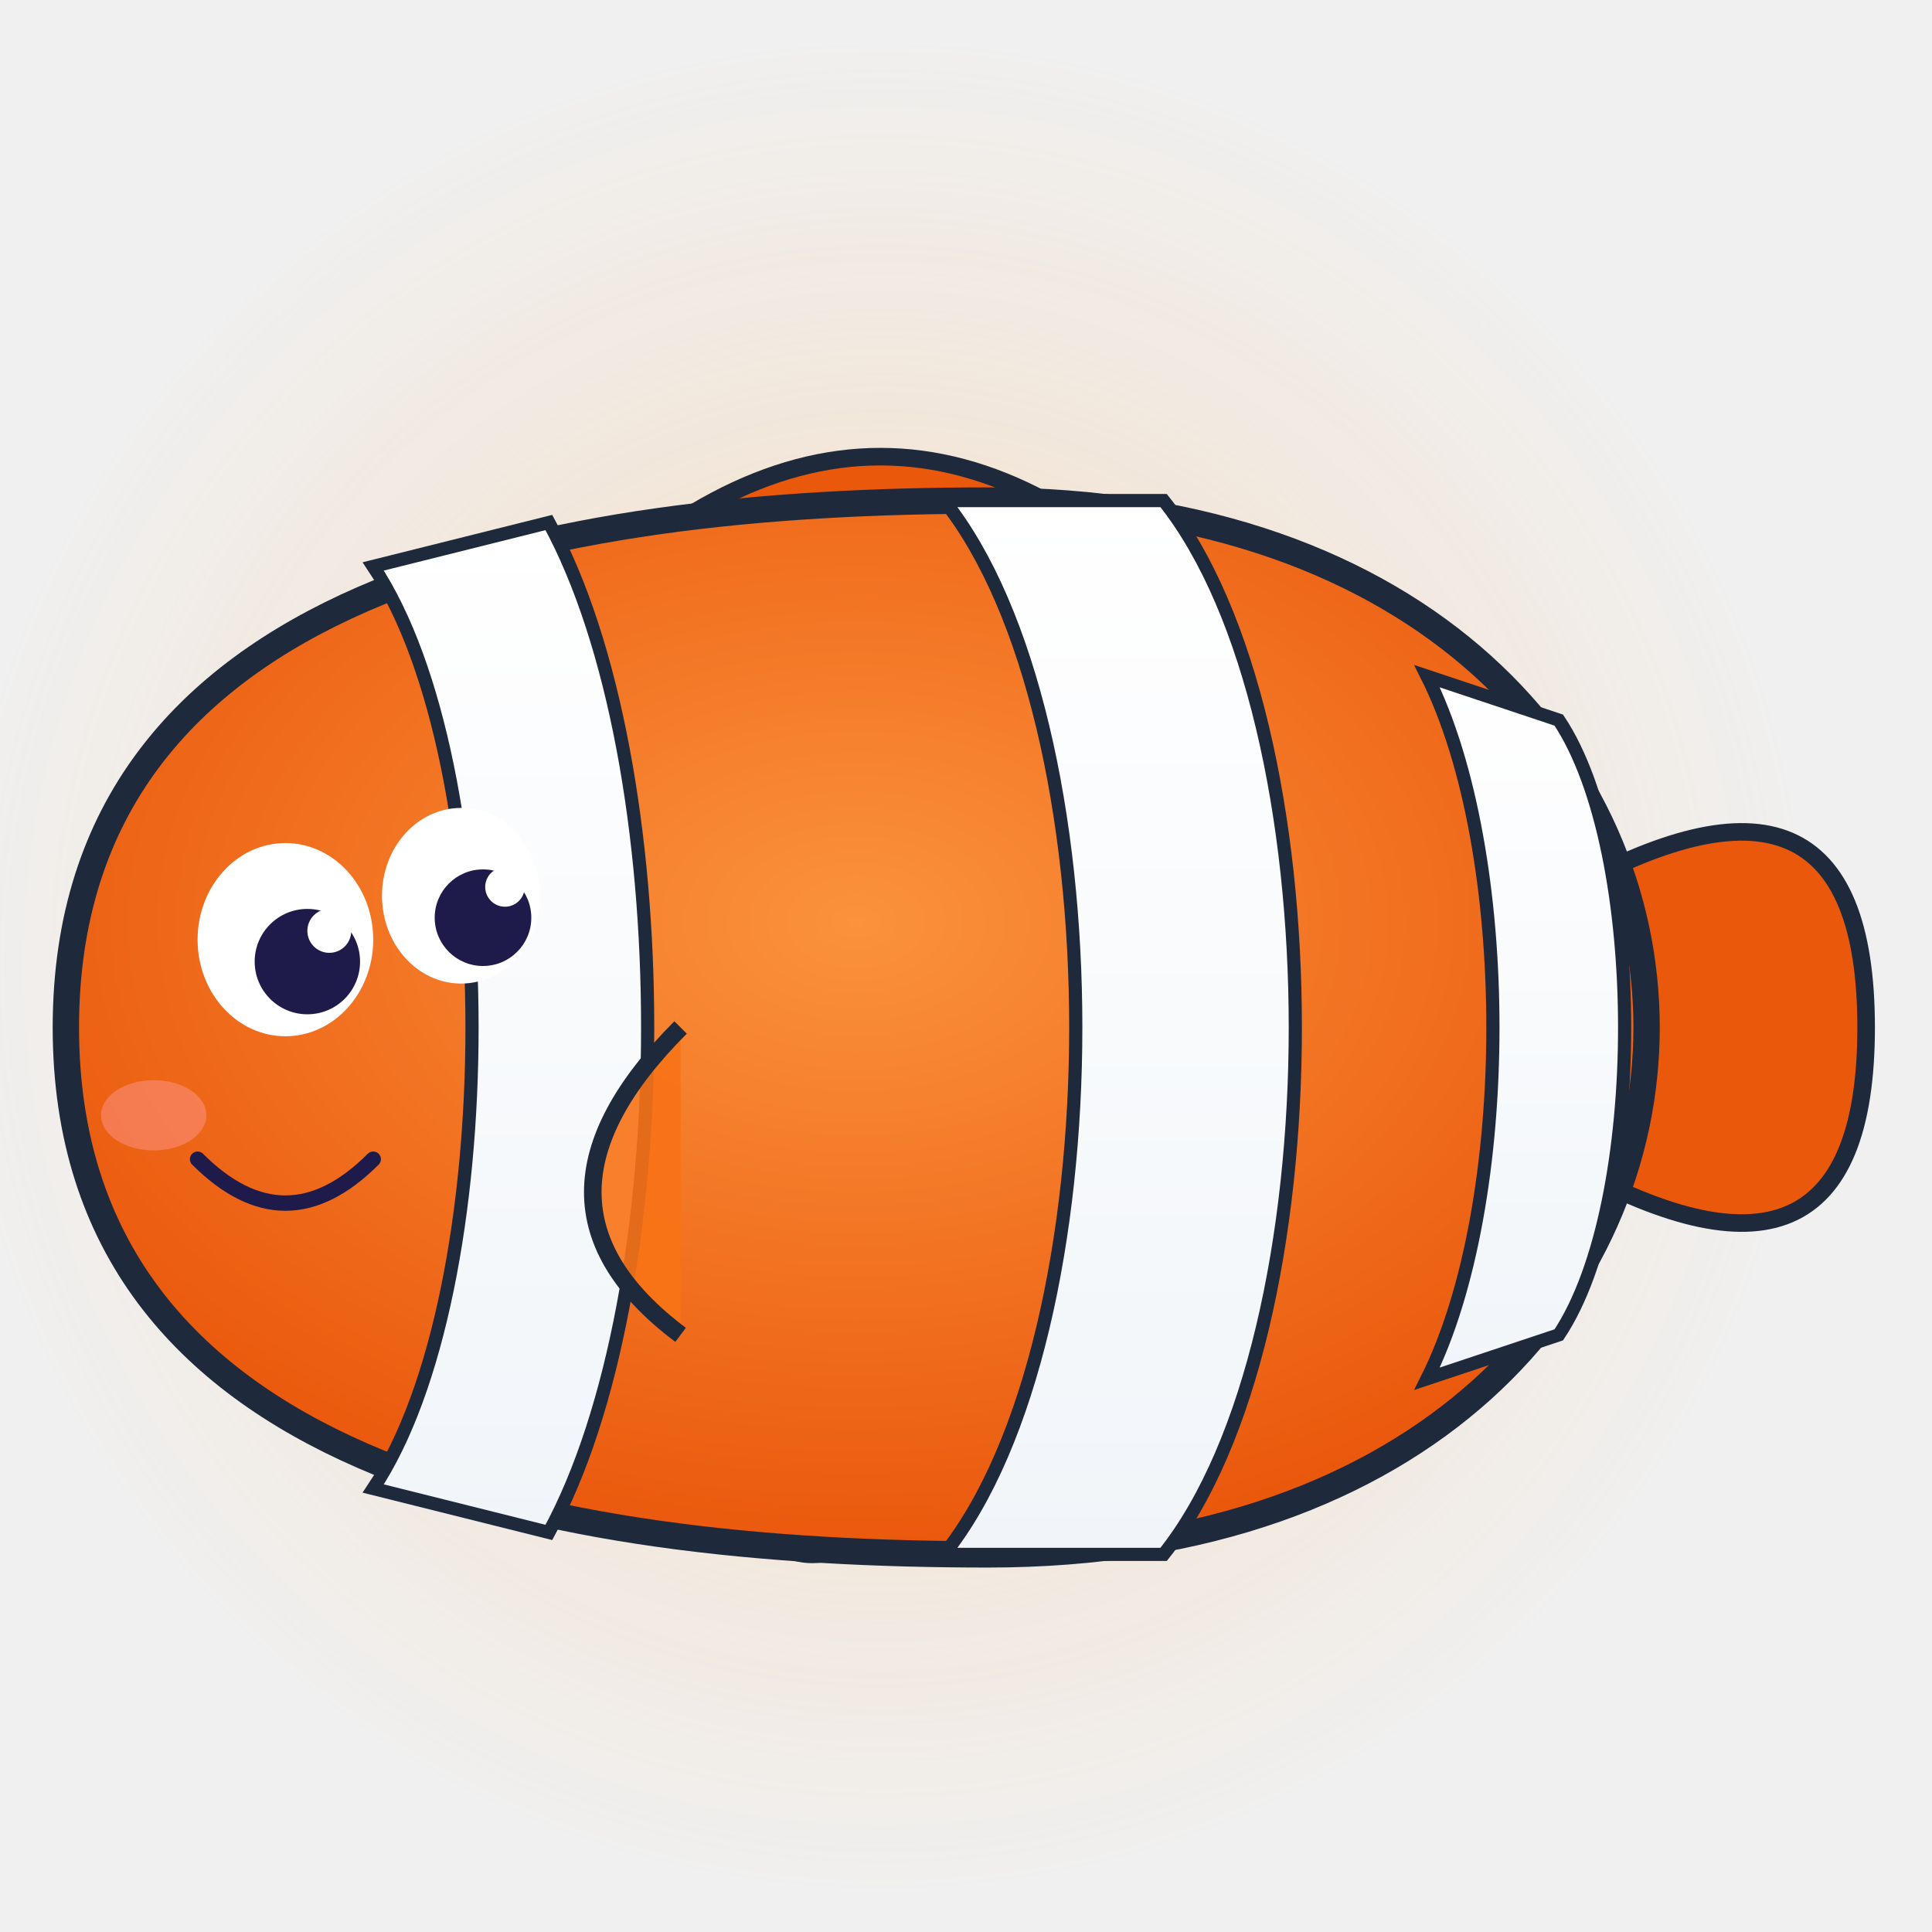
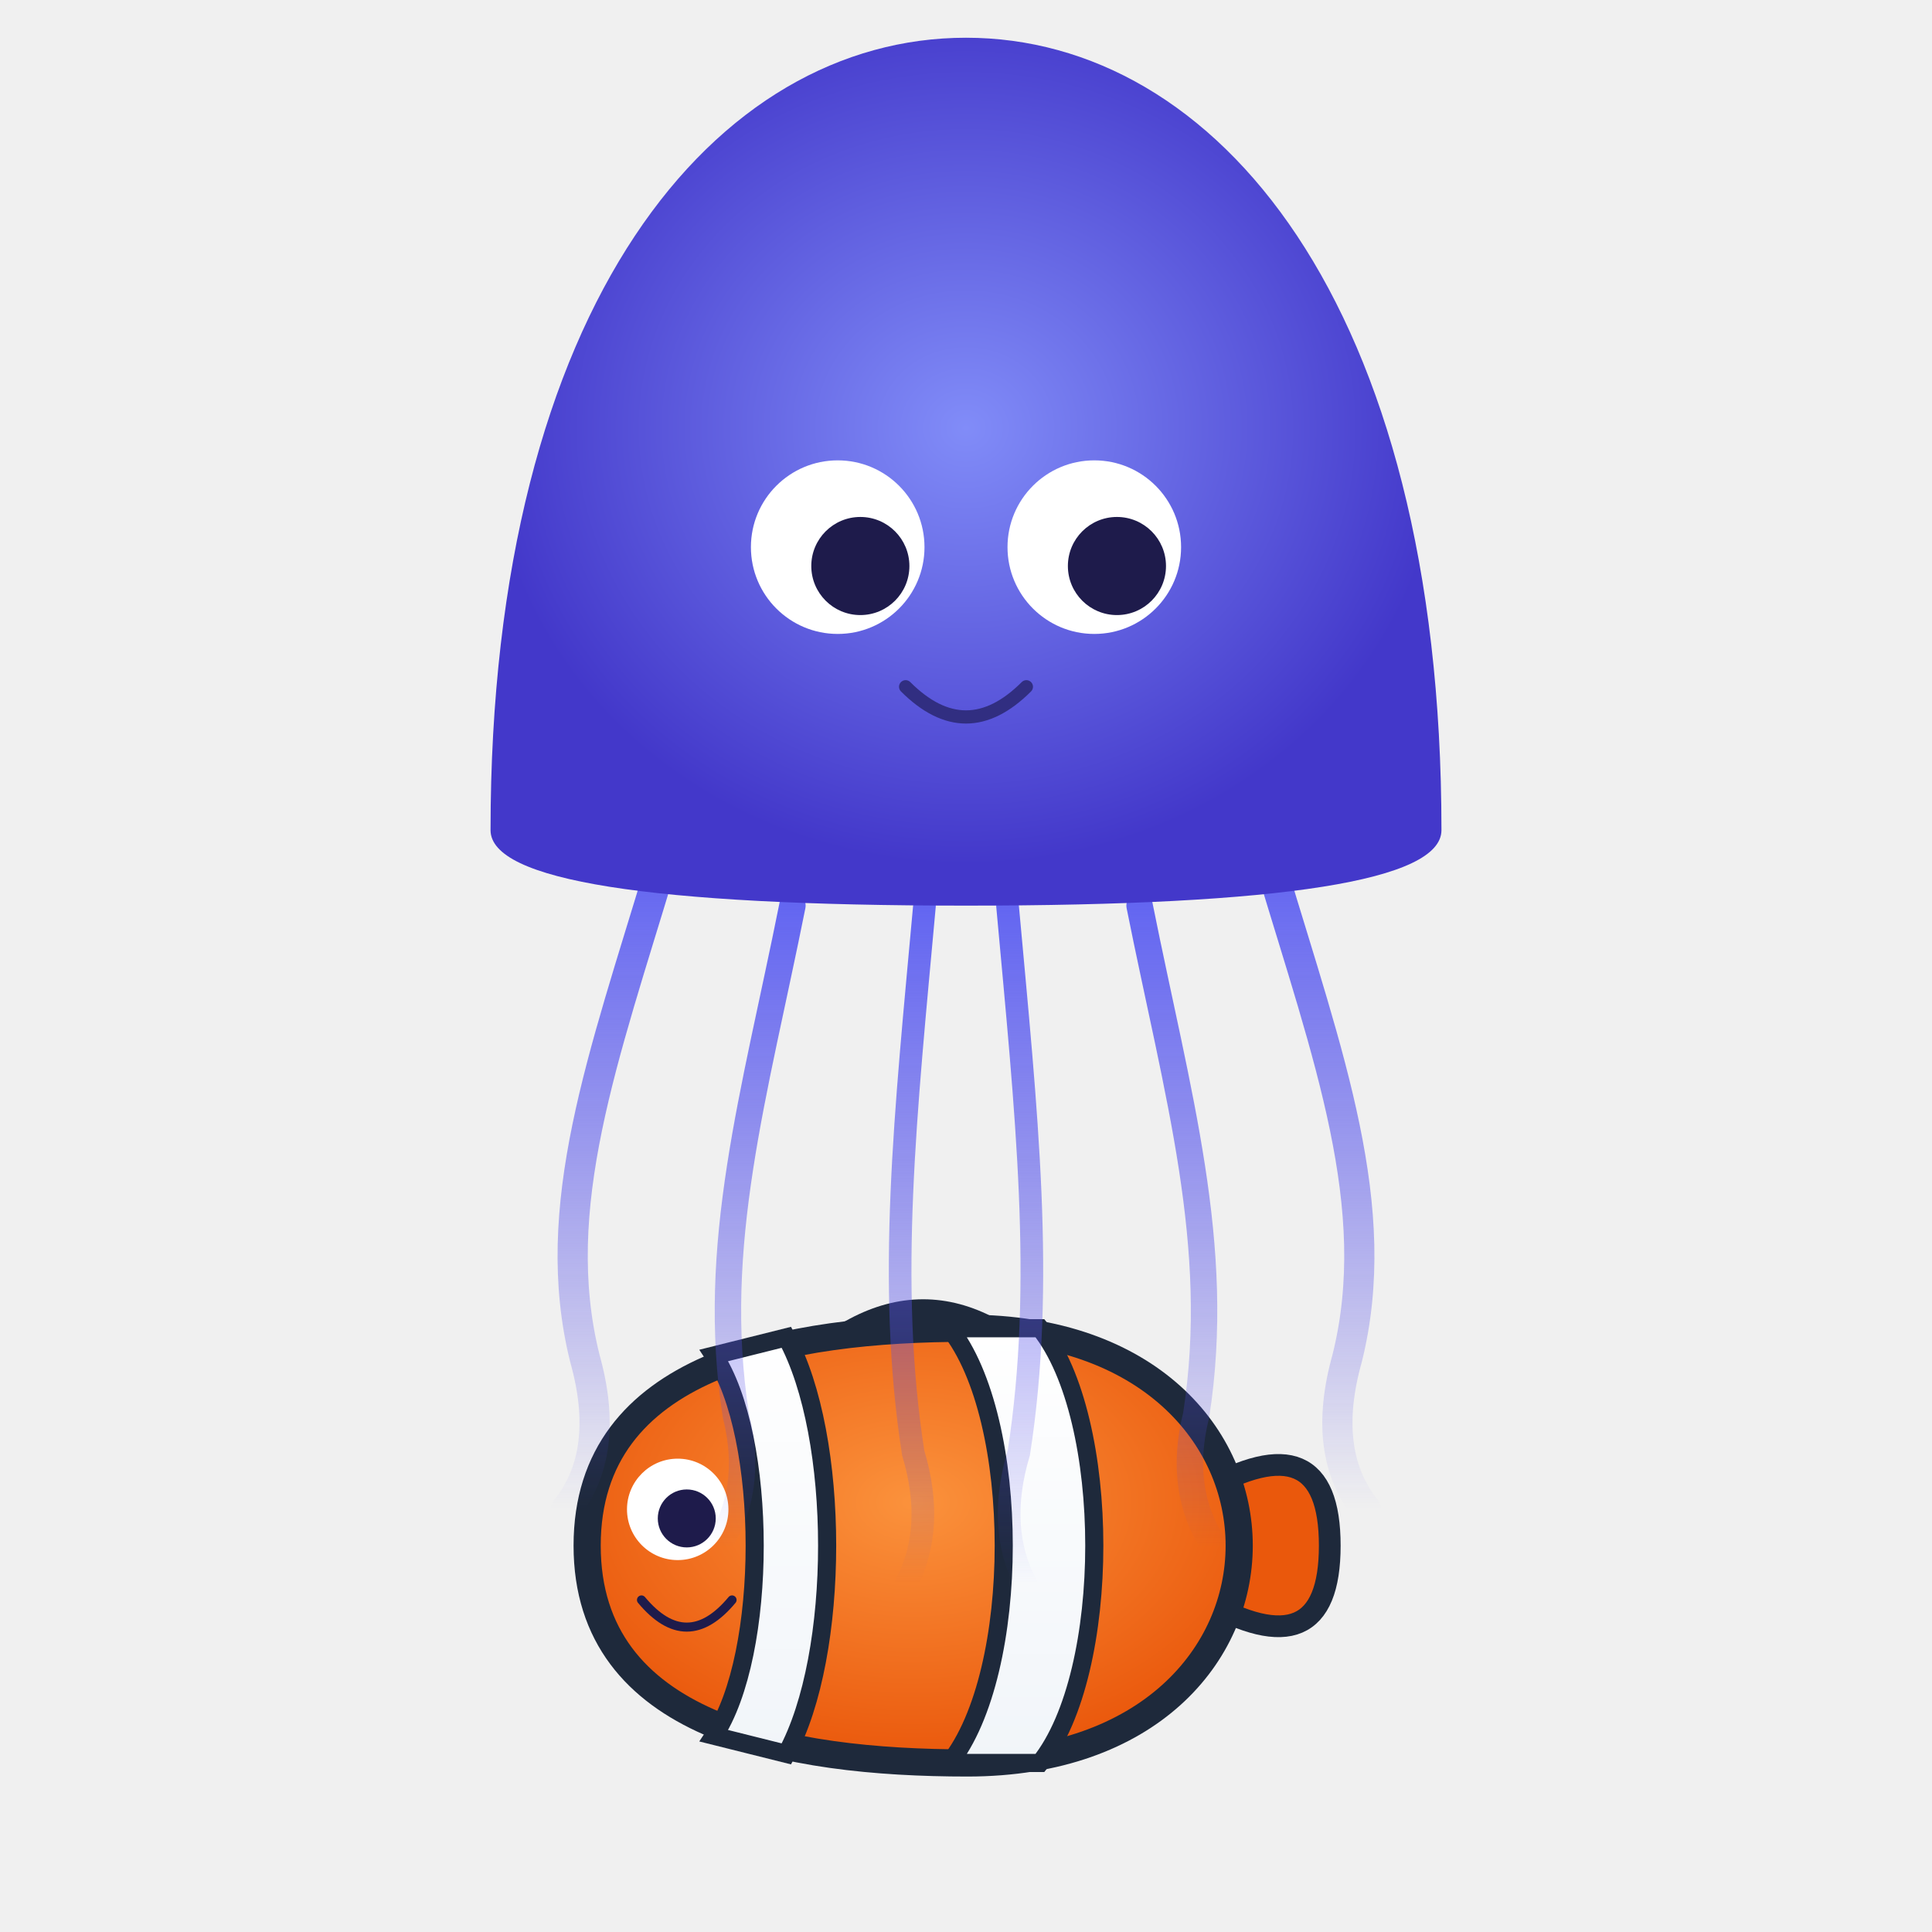
- <svg xmlns="http://www.w3.org/2000/svg" width="512" height="512" viewBox="60 36 430 440">
+ <svg xmlns="http://www.w3.org/2000/svg" width="512" height="512" viewBox="0 0 512 512">
  <defs>
-     <radialGradient id="bodyGrad" cx="50%" cy="40%" r="60%">
+     <radialGradient id="jelly_bellGrad" cx="50%" cy="45%" r="50%">
+       <stop offset="0%" stop-color="#818CF8" />
+       <stop offset="100%" stop-color="#4338CA" />
+     </radialGradient>
+     <linearGradient id="jelly_tentGrad" x1="0" y1="0" x2="0" y2="1">
+       <stop offset="0%" stop-color="#6366F1" />
+       <stop offset="100%" stop-color="#4F46E5" stop-opacity="0" />
+     </linearGradient>
+     <radialGradient id="a2a_bodyGrad" cx="50%" cy="40%" r="60%">
      <stop offset="0%" stop-color="#FB923C" />
      <stop offset="100%" stop-color="#EA580C" />
    </radialGradient>
-     <linearGradient id="stripeGrad" x1="0" y1="0" x2="0" y2="1">
+     <linearGradient id="a2a_stripeGrad" x1="0" y1="0" x2="0" y2="1">
      <stop offset="0%" stop-color="#FFFFFF" />
      <stop offset="100%" stop-color="#F1F5F9" />
    </linearGradient>
-     <radialGradient id="glowGrad" cx="50%" cy="50%" r="50%">
-       <stop offset="0%" stop-color="#FDBA74" stop-opacity="0.4" />
-       <stop offset="100%" stop-color="#FDBA74" stop-opacity="0" />
-     </radialGradient>
  </defs>
-   <circle cx="256" cy="256" r="210" fill="url(#glowGrad)" />
-   <path d="M 180,180 Q 256,100 330,180" fill="#EA580C" stroke="#1E293B" stroke-width="4" stroke-linejoin="round" />
-   <path d="M 210,360 Q 240,420 270,360" fill="#EA580C" stroke="#1E293B" stroke-width="4" stroke-linejoin="round" />
-   <path d="M 410,240 Q 480,200 480,270 Q 480,340 410,300" fill="#EA580C" stroke="#1E293B" stroke-width="4" stroke-linejoin="round" />
-   <path d="M 70,270 C 70,170 180,150 280,150 C 380,150 430,210 430,270 C 430,330 380,390 280,390 C 180,390 70,370 70,270 Z" fill="url(#bodyGrad)" stroke="#1E293B" stroke-width="6" />
-   <path d="M 140,165 C 170,210 170,330 140,375 L 180,385 C 210,330 210,210 180,155 Z" fill="url(#stripeGrad)" stroke="#1E293B" stroke-width="3" />
-   <path d="M 270,150 C 310,200 310,340 270,390 L 320,390 C 360,340 360,200 320,150 Z" fill="url(#stripeGrad)" stroke="#1E293B" stroke-width="3" />
-   <path d="M 380,190 C 400,230 400,310 380,350 L 410,340 C 430,310 430,230 410,200 Z" fill="url(#stripeGrad)" stroke="#1E293B" stroke-width="3" />
-   <path d="M 210,270 Q 170,310 210,340" fill="#F97316" stroke="#1E293B" stroke-width="4" fill-opacity="0.9" />
-   <ellipse cx="120" cy="250" rx="20" ry="22" fill="white" />
-   <circle cx="125" cy="255" r="12" fill="#1E1B4B" />
-   <circle cx="130" cy="248" r="5" fill="white" />
-   <ellipse cx="160" cy="240" rx="18" ry="20" fill="white" />
-   <circle cx="165" cy="245" r="11" fill="#1E1B4B" />
-   <circle cx="170" cy="238" r="4.5" fill="white" />
-   <path d="M 100,300 Q 120,320 140,300" stroke="#1E1B4B" stroke-width="3.5" fill="none" stroke-linecap="round" />
-   <ellipse cx="90" cy="290" rx="12" ry="8" fill="#FF9999" opacity="0.45" />
+   <g transform="translate(122, 280) scale(0.48)">
+     <path d="M 180,180 Q 256,100 330,180" fill="#EA580C" stroke="#1E293B" stroke-width="12" />
+     <path d="M 410,240 Q 480,200 480,270 Q 480,340 410,300" fill="#EA580C" stroke="#1E293B" stroke-width="12" />
+     <path d="M 210,360 Q 240,420 270,360" fill="#EA580C" stroke="#1E293B" stroke-width="12" stroke-linejoin="round" />
+     <path d="M 70,270 C 70,170 180,150 280,150 C 380,150 430,210 430,270 C 430,330 380,390 280,390 C 180,390 70,370 70,270 Z" fill="url(#a2a_bodyGrad)" stroke="#1E293B" stroke-width="15" />
+     <path d="M 140,165 C 170,210 170,330 140,375 L 180,385 C 210,330 210,210 180,155 Z" fill="url(#a2a_stripeGrad)" stroke="#1E293B" stroke-width="10" />
+     <path d="M 270,150 C 310,200 310,340 270,390 L 320,390 C 360,340 360,200 320,150 Z" fill="url(#a2a_stripeGrad)" stroke="#1E293B" stroke-width="10" />
+     <circle cx="120" cy="250" r="28" fill="white" />
+     <circle cx="125" cy="255" r="16" fill="#1E1B4B" />
+     <path d="M 100,300 Q 125,330 150,300" stroke="#1E1B4B" stroke-width="5" fill="none" stroke-linecap="round" />
+   </g>
+   <g transform="translate(0, -70)">
+     <path d="M 175,300 C 160,350 145,390 155,430 Q 162,455 150,470" stroke="url(#jelly_tentGrad)" stroke-width="8" fill="none" stroke-linecap="round" />
+     <path d="M 210,310 C 200,360 188,400 195,445 Q 200,465 190,480" stroke="url(#jelly_tentGrad)" stroke-width="7" fill="none" stroke-linecap="round" />
+     <path d="M 245,310 C 240,365 235,410 242,455 Q 248,475 240,490" stroke="url(#jelly_tentGrad)" stroke-width="6" fill="none" stroke-linecap="round" />
+     <path d="M 267,310 C 272,365 277,410 270,455 Q 264,475 272,490" stroke="url(#jelly_tentGrad)" stroke-width="6" fill="none" stroke-linecap="round" />
+     <path d="M 302,310 C 312,360 324,400 317,445 Q 312,465 322,480" stroke="url(#jelly_tentGrad)" stroke-width="7" fill="none" stroke-linecap="round" />
+     <path d="M 337,300 C 352,350 367,390 357,430 Q 350,455 362,470" stroke="url(#jelly_tentGrad)" stroke-width="8" fill="none" stroke-linecap="round" />
+     <path d="M 130,290 C 130,150 190,80 256,80 C 322,80 382,150 382,290 Q 382,310 256,310 Q 130,310 130,290 Z" fill="url(#jelly_bellGrad)" />
+     <circle cx="222" cy="215" r="23" fill="white" />
+     <circle cx="290" cy="215" r="23" fill="white" />
+     <circle cx="228" cy="220" r="13" fill="#1E1B4B" />
+     <circle cx="296" cy="220" r="13" fill="#1E1B4B" />
+     <path d="M 240,252 Q 256,268 272,252" stroke="#312E81" stroke-width="3.5" fill="none" stroke-linecap="round" />
+   </g>
</svg>
